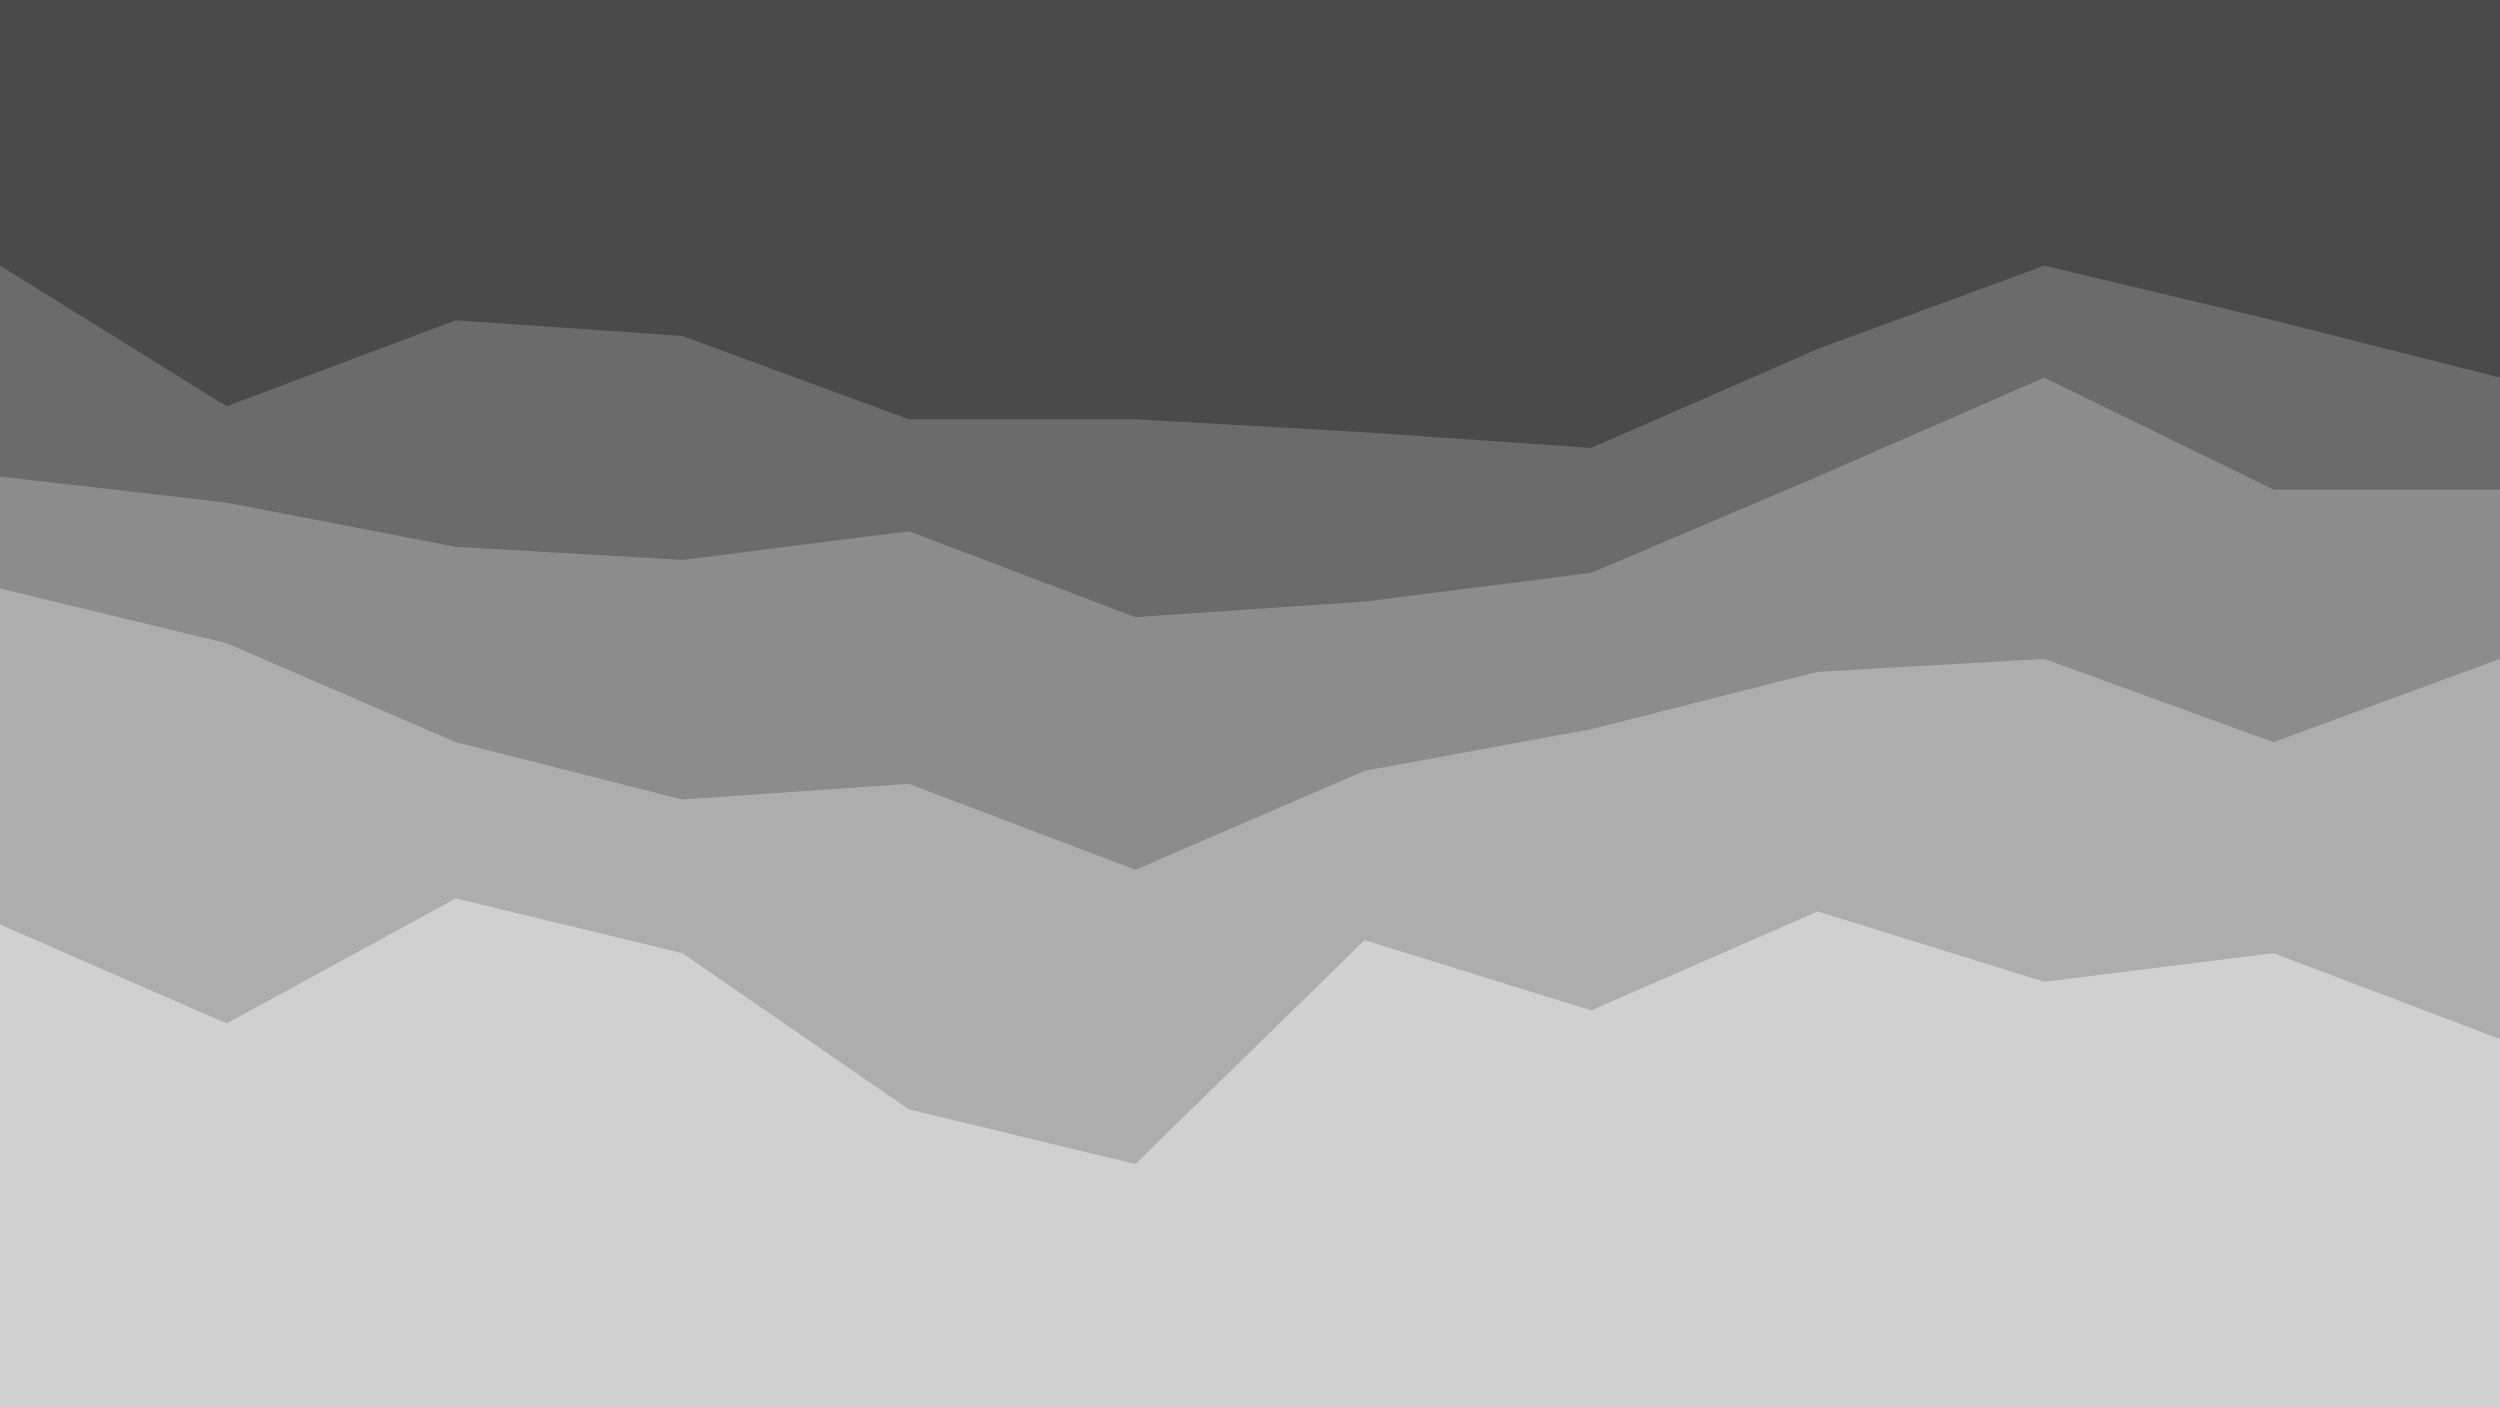
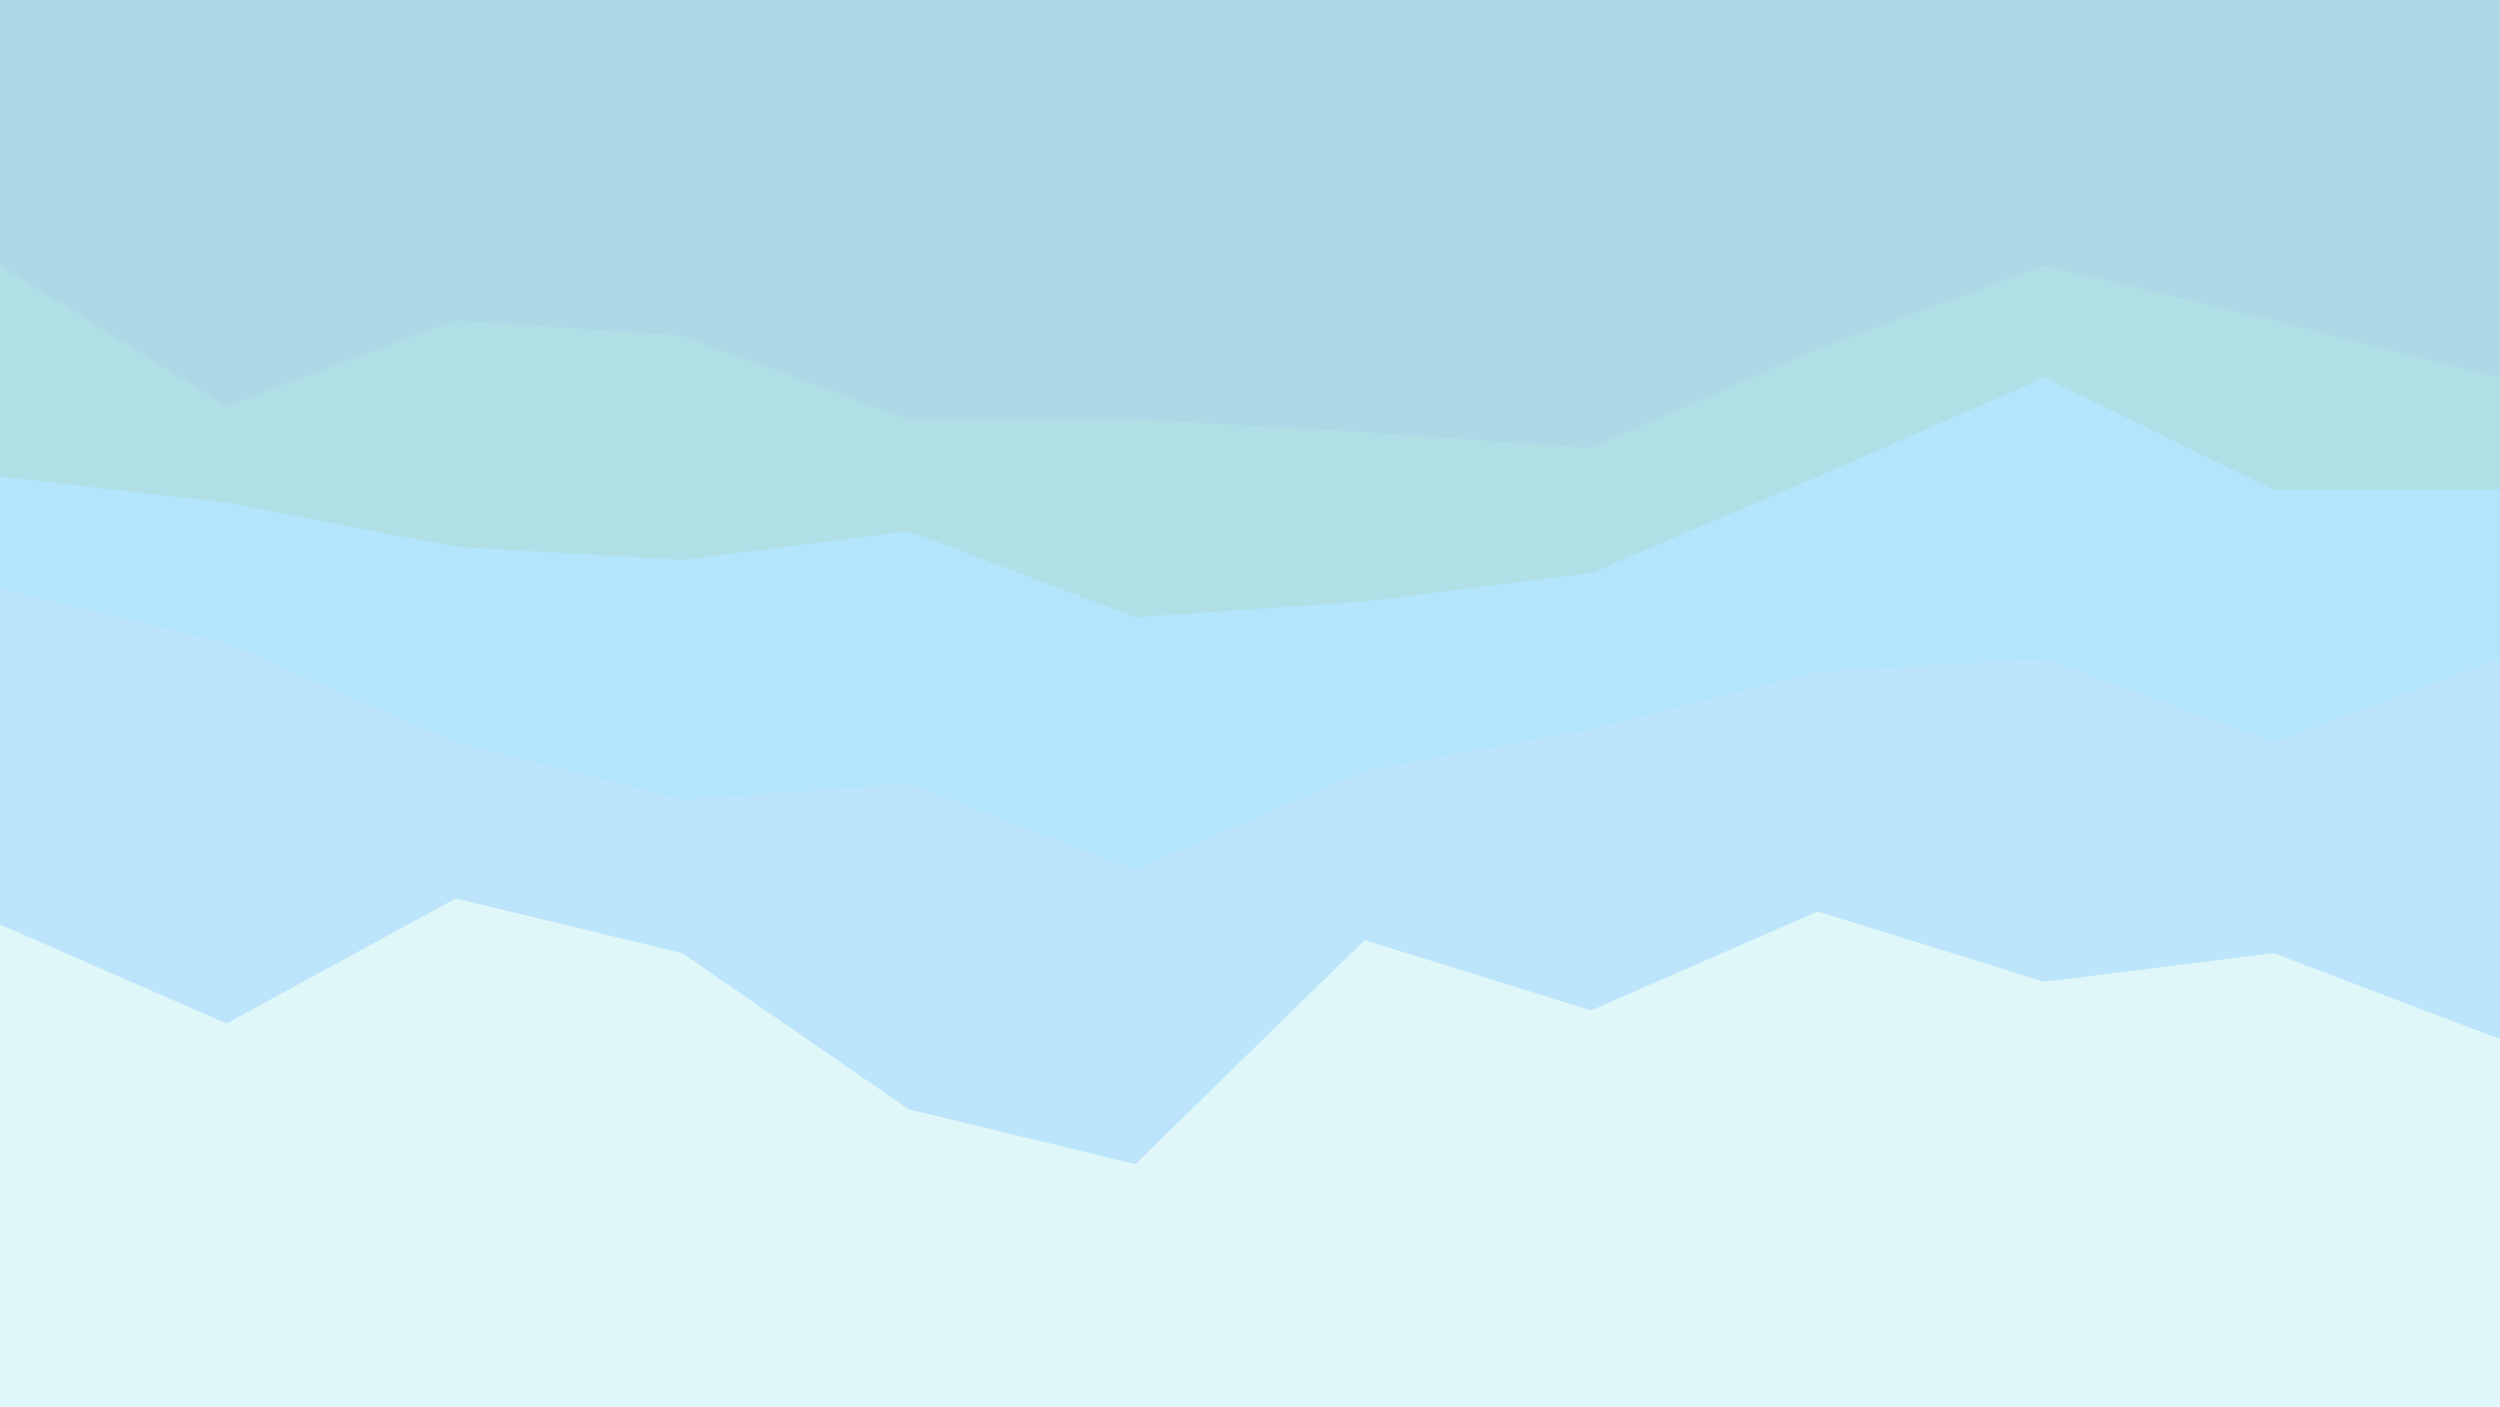
<svg xmlns="http://www.w3.org/2000/svg" id="visual" viewBox="0 0 960 540" width="960" height="540" version="1.1">
-   <path d="M0 104L87 158L175 125L262 131L349 163L436 163L524 168L611 174L698 136L785 104L873 125L960 147L960 0L873 0L785 0L698 0L611 0L524 0L436 0L349 0L262 0L175 0L87 0L0 0Z" fill="#4A4A4A" />
-   <path d="M0 185L87 195L175 212L262 217L349 206L436 239L524 233L611 222L698 185L785 147L873 190L960 190L960 145L873 123L785 102L698 134L611 172L524 166L436 161L349 161L262 129L175 123L87 156L0 102Z" fill="#6B6B6B" />
-   <path d="M0 228L87 249L175 287L262 309L349 303L436 336L524 298L611 282L698 260L785 255L873 287L960 255L960 188L873 188L785 145L698 183L611 220L524 231L436 237L349 204L262 215L175 210L87 193L0 183Z" fill="#8C8C8C" />
-   <path d="M0 357L87 395L175 347L262 368L349 428L436 449L524 363L611 390L698 352L785 379L873 368L960 401L960 253L873 285L785 253L698 258L611 280L524 296L436 334L349 301L262 307L175 285L87 247L0 226Z" fill="#ADADAD" />
-   <path d="M0 541L87 541L175 541L262 541L349 541L436 541L524 541L611 541L698 541L785 541L873 541L960 541L960 399L873 366L785 377L698 350L611 388L524 361L436 447L349 426L262 366L175 345L87 393L0 355Z" fill="#D0D0D0" />
+   <path d="M0 104L87 158L175 125L262 131L349 163L436 163L524 168L611 174L698 136L785 104L873 125L960 147L960 0L873 0L785 0L698 0L611 0L524 0L436 0L349 0L262 0L175 0L87 0L0 0Z" fill="#add8e6" />
+   <path d="M0 185L87 195L175 212L262 217L349 206L436 239L524 233L611 222L698 185L785 147L873 190L960 190L960 145L873 123L785 102L698 134L611 172L524 166L436 161L349 161L262 129L175 123L87 156L0 102Z" fill="#b0e0e6" />
+   <path d="M0 228L87 249L175 287L262 309L349 303L436 336L524 298L611 282L698 260L785 255L873 287L960 255L960 188L873 188L785 145L698 183L611 220L524 231L436 237L349 204L262 215L175 210L87 193L0 183Z" fill="#b3e5fc" />
+   <path d="M0 357L87 395L175 347L262 368L349 428L436 449L524 363L611 390L698 352L785 379L873 368L960 401L960 253L873 285L785 253L698 258L611 280L524 296L436 334L349 301L262 307L175 285L87 247L0 226Z" fill="#bce4fa" />
+   <path d="M0 541L87 541L175 541L262 541L349 541L436 541L524 541L611 541L698 541L785 541L873 541L960 541L960 399L873 366L785 377L698 350L611 388L524 361L436 447L349 426L262 366L175 345L87 393L0 355Z" fill="#e0f7fa" />
</svg>
